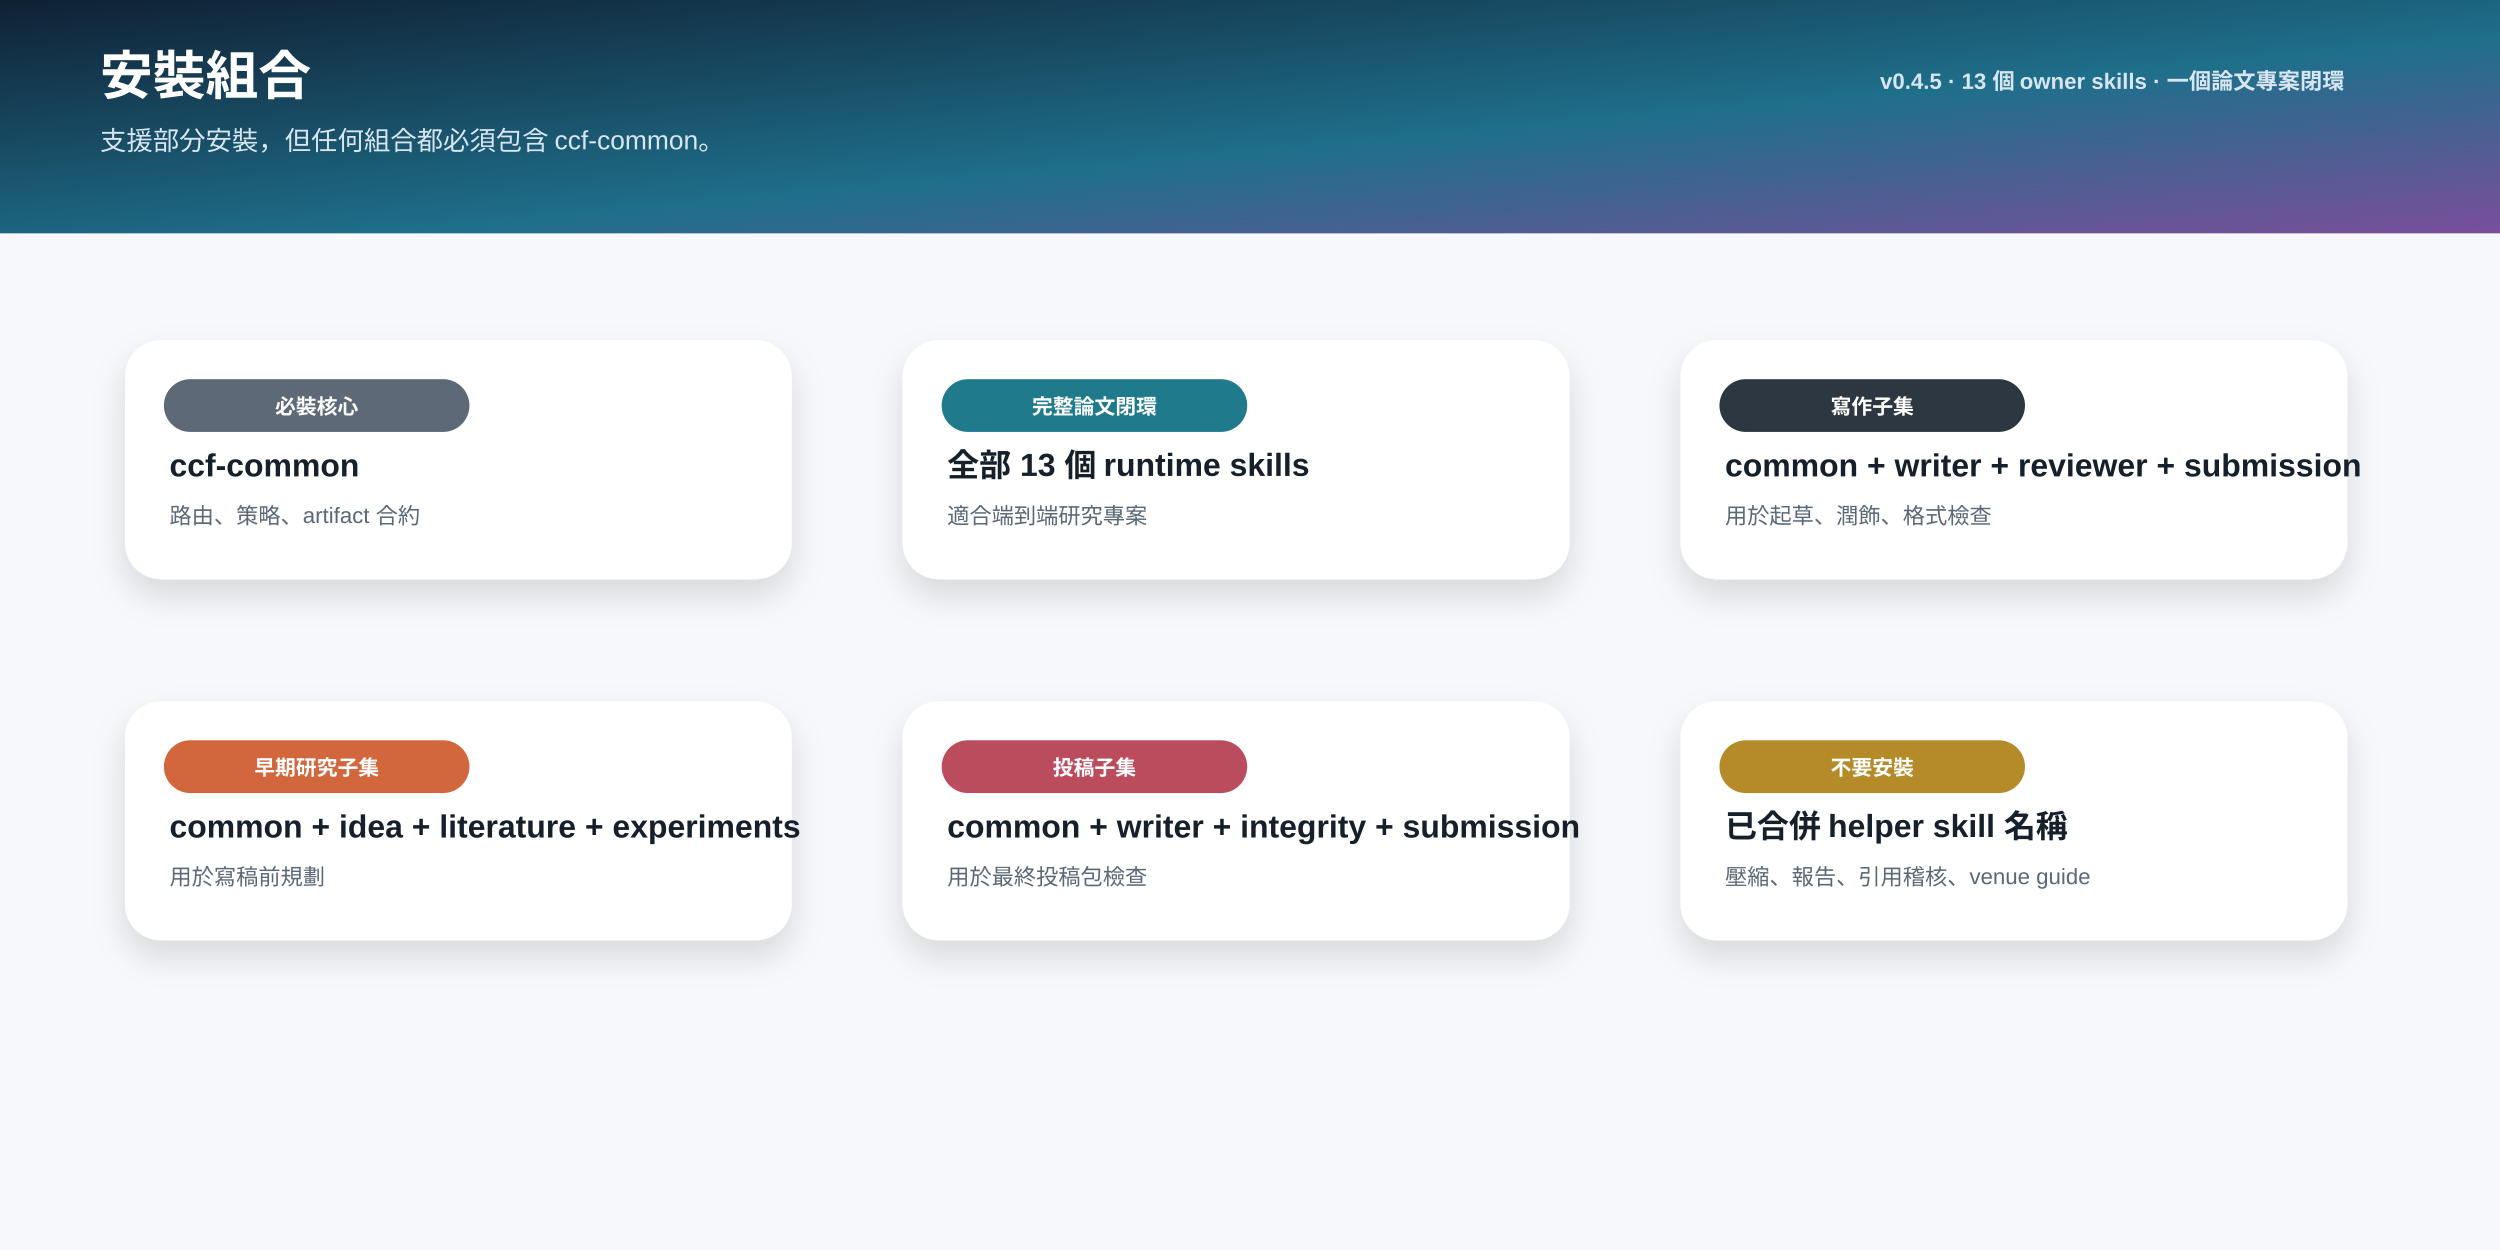
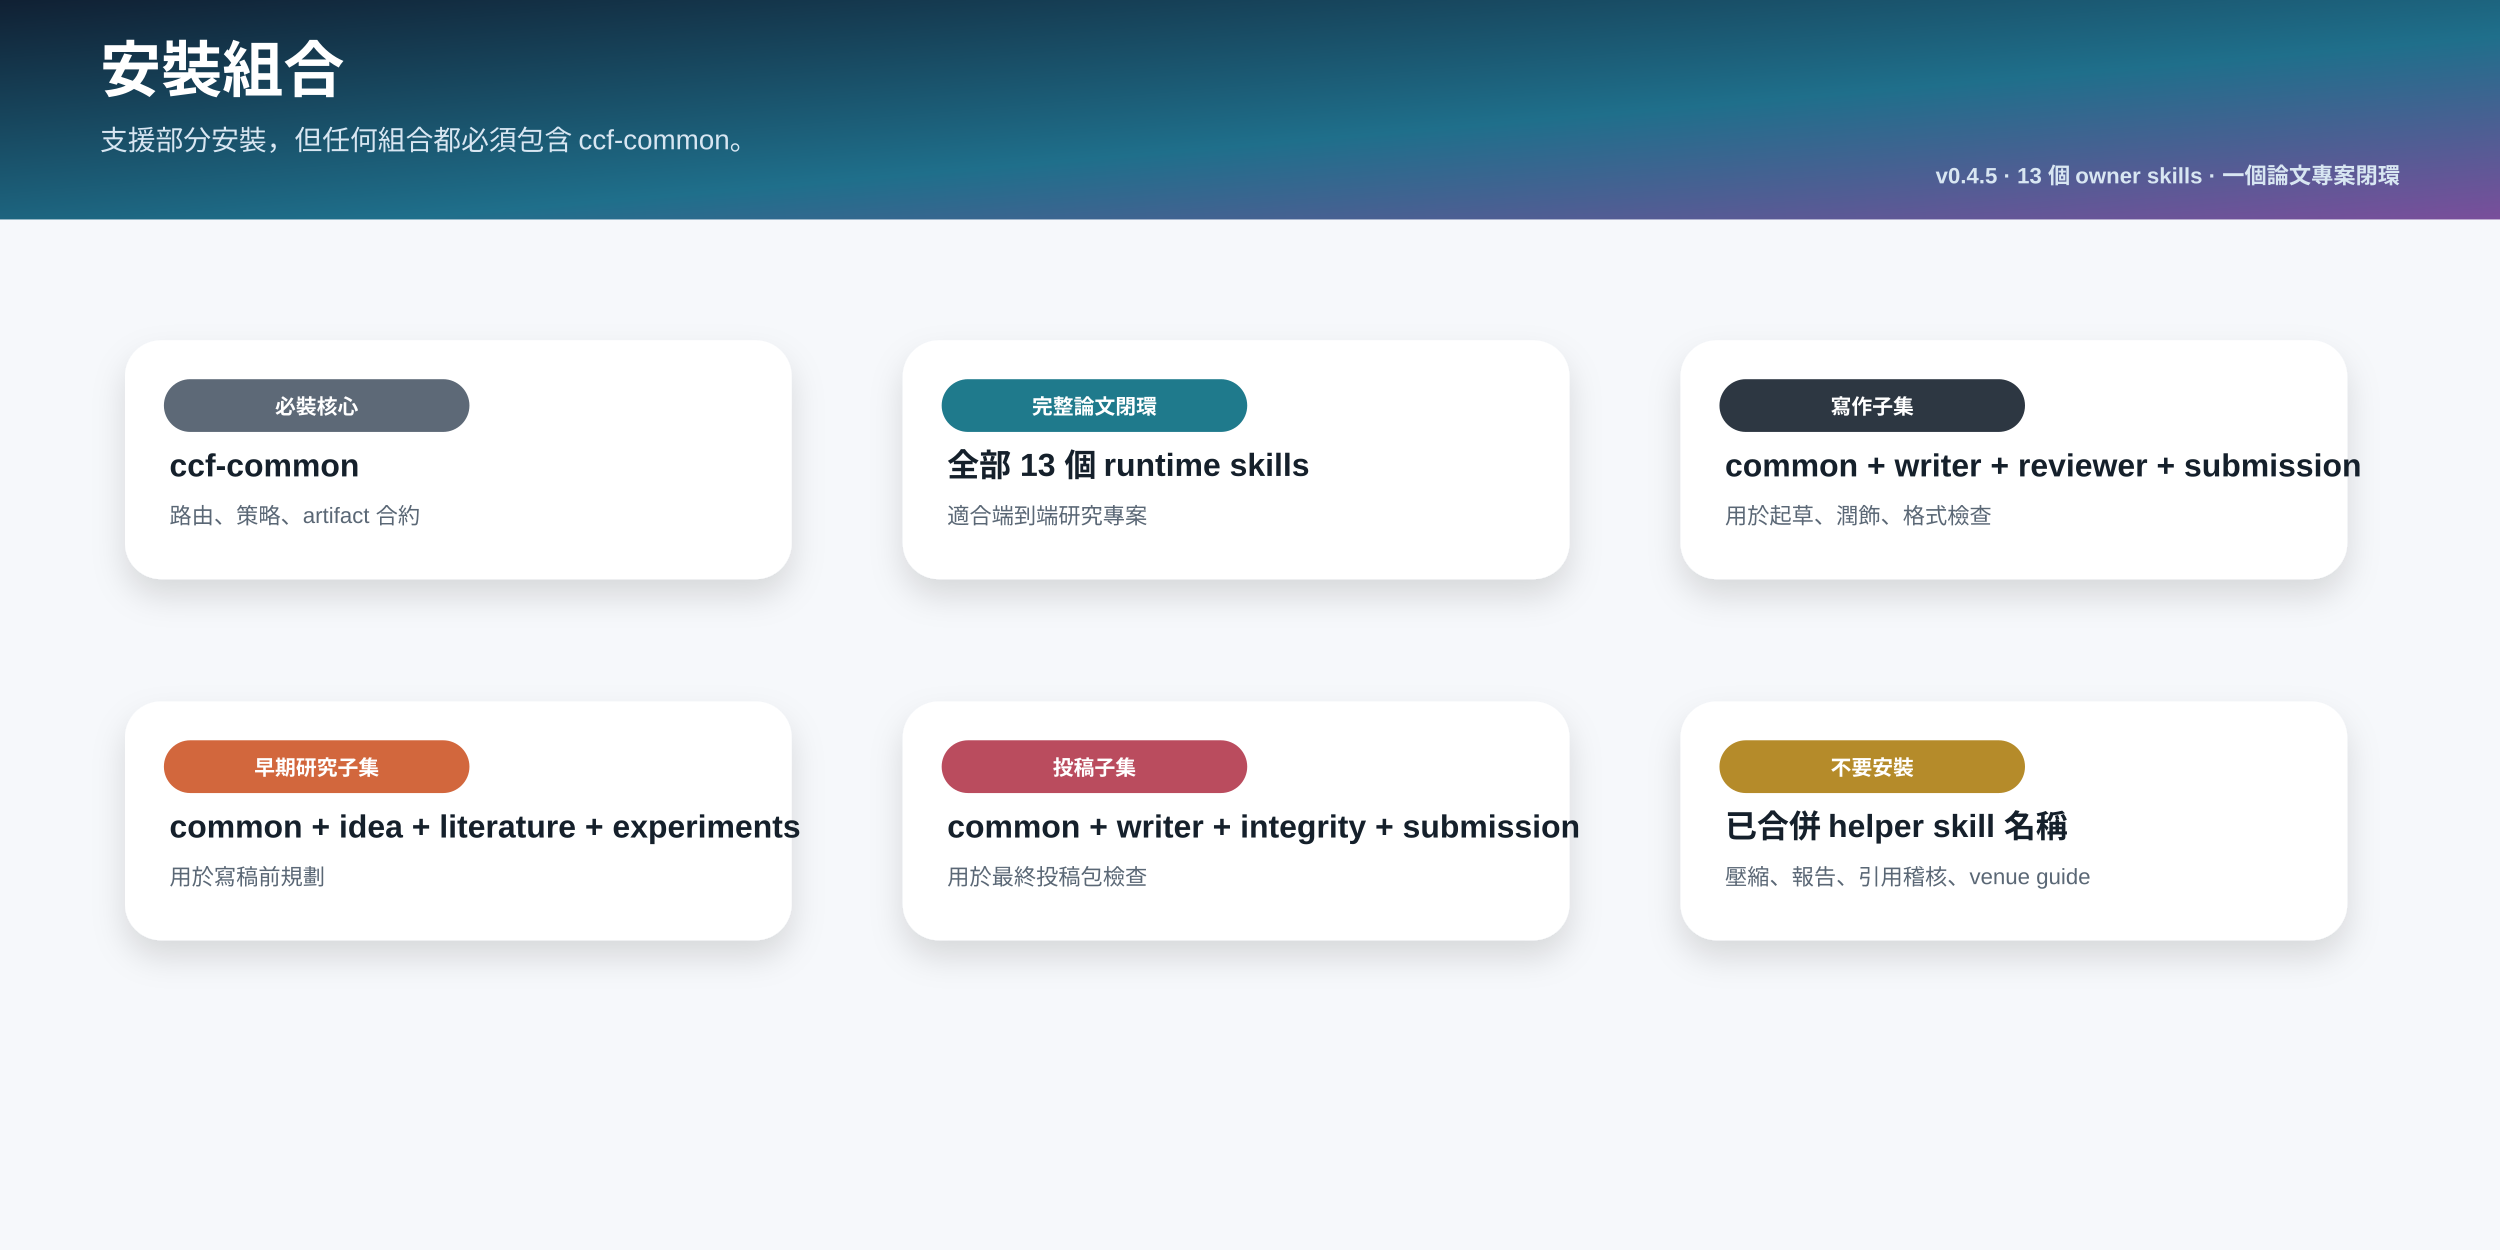
<svg xmlns="http://www.w3.org/2000/svg" width="1800" height="900" viewBox="0 0 1800 900">
  <defs>
    <linearGradient id="header" x1="0" y1="0" x2="1" y2="1">
      <stop offset="0" stop-color="#102033" />
      <stop offset="0.58" stop-color="#1F6F8B" />
      <stop offset="1" stop-color="#7A4E9B" />
    </linearGradient>
    <filter id="shadow" x="-20%" y="-20%" width="140%" height="160%">
      <feDropShadow dx="0" dy="12" stdDeviation="12" flood-color="#0B1826" flood-opacity="0.13" />
    </filter>
    <marker id="arrow" markerWidth="13" markerHeight="13" refX="11" refY="6.5" orient="auto">
      <path d="M2,2 L11,6.5 L2,11 Z" fill="#7B8794" />
    </marker>
  </defs>
  <style>text{font-family:Microsoft JhengHei, Segoe UI, Arial, sans-serif;dominant-baseline:auto} .mono{font-family:Consolas,Menlo,monospace}</style>
  <rect x="0" y="0" width="1800" height="900" rx="0" fill="#F6F8FB" stroke="none" stroke-width="2" />
-   <rect x="0" y="0" width="1800" height="168" rx="0" fill="url(#header)" stroke="none" stroke-width="2" />
-   <text x="72" y="68" font-size="38" font-weight="850" fill="#FFFFFF" text-anchor="start">安裝組合</text>
-   <text x="72" y="108" font-size="19" font-weight="500" fill="#D8E6F2" text-anchor="start">支援部分安裝，但任何組合都必須包含 ccf-common。</text>
-   <text x="1688" y="64" font-size="16" font-weight="650" fill="#D8E6F2" text-anchor="end">v0.4.5 · 13 個 owner skills · 一個論文專案閉環</text>
+   <rect x="0" y="0" width="1800" height="158" rx="0" fill="url(#header)" stroke="none" stroke-width="2" />
+   <text x="72" y="66" font-size="44" font-weight="850" fill="#FFFFFF" text-anchor="start">安裝組合</text>
+   <text x="72" y="108" font-size="20" font-weight="500" fill="#D8E6F2" text-anchor="start">支援部分安裝，但任何組合都必須包含 ccf-common。</text>
+   <text x="1728" y="132" font-size="16" font-weight="650" fill="#D8E6F2" text-anchor="end">v0.4.5 · 13 個 owner skills · 一個論文專案閉環</text>
  <rect x="90" y="245" width="480" height="172" rx="26" fill="#FFFFFF" stroke="none" stroke-width="2" filter="url(#shadow)" />
  <rect x="118" y="273" width="220" height="38" rx="19" fill="#5D6977" stroke="none" stroke-width="2" />
  <text x="228" y="298" font-size="15" font-weight="760" fill="#FFFFFF" text-anchor="middle">必裝核心</text>
  <text x="122" y="343" font-size="23" font-weight="820" fill="#15202B" text-anchor="start">ccf-common</text>
  <text x="122" y="377" font-size="16" font-weight="520" fill="#5A6775" text-anchor="start">路由、策略、artifact 合約</text>
  <rect x="650" y="245" width="480" height="172" rx="26" fill="#FFFFFF" stroke="none" stroke-width="2" filter="url(#shadow)" />
  <rect x="678" y="273" width="220" height="38" rx="19" fill="#1F7A8C" stroke="none" stroke-width="2" />
  <text x="788" y="298" font-size="15" font-weight="760" fill="#FFFFFF" text-anchor="middle">完整論文閉環</text>
  <text x="682" y="343" font-size="23" font-weight="820" fill="#15202B" text-anchor="start">全部 13 個 runtime skills</text>
  <text x="682" y="377" font-size="16" font-weight="520" fill="#5A6775" text-anchor="start">適合端到端研究專案</text>
  <rect x="1210" y="245" width="480" height="172" rx="26" fill="#FFFFFF" stroke="none" stroke-width="2" filter="url(#shadow)" />
  <rect x="1238" y="273" width="220" height="38" rx="19" fill="#2D3742" stroke="none" stroke-width="2" />
  <text x="1348" y="298" font-size="15" font-weight="760" fill="#FFFFFF" text-anchor="middle">寫作子集</text>
  <text x="1242" y="343" font-size="23" font-weight="820" fill="#15202B" text-anchor="start">common + writer + reviewer + submission</text>
  <text x="1242" y="377" font-size="16" font-weight="520" fill="#5A6775" text-anchor="start">用於起草、潤飾、格式檢查</text>
  <rect x="90" y="505" width="480" height="172" rx="26" fill="#FFFFFF" stroke="none" stroke-width="2" filter="url(#shadow)" />
  <rect x="118" y="533" width="220" height="38" rx="19" fill="#D2673D" stroke="none" stroke-width="2" />
  <text x="228" y="558" font-size="15" font-weight="760" fill="#FFFFFF" text-anchor="middle">早期研究子集</text>
  <text x="122" y="603" font-size="23" font-weight="820" fill="#15202B" text-anchor="start">common + idea + literature + experiments</text>
  <text x="122" y="637" font-size="16" font-weight="520" fill="#5A6775" text-anchor="start">用於寫稿前規劃</text>
  <rect x="650" y="505" width="480" height="172" rx="26" fill="#FFFFFF" stroke="none" stroke-width="2" filter="url(#shadow)" />
  <rect x="678" y="533" width="220" height="38" rx="19" fill="#BA4C5E" stroke="none" stroke-width="2" />
  <text x="788" y="558" font-size="15" font-weight="760" fill="#FFFFFF" text-anchor="middle">投稿子集</text>
  <text x="682" y="603" font-size="23" font-weight="820" fill="#15202B" text-anchor="start">common + writer + integrity + submission</text>
  <text x="682" y="637" font-size="16" font-weight="520" fill="#5A6775" text-anchor="start">用於最終投稿包檢查</text>
  <rect x="1210" y="505" width="480" height="172" rx="26" fill="#FFFFFF" stroke="none" stroke-width="2" filter="url(#shadow)" />
  <rect x="1238" y="533" width="220" height="38" rx="19" fill="#B58B2A" stroke="none" stroke-width="2" />
  <text x="1348" y="558" font-size="15" font-weight="760" fill="#FFFFFF" text-anchor="middle">不要安裝</text>
  <text x="1242" y="603" font-size="23" font-weight="820" fill="#15202B" text-anchor="start">已合併 helper skill 名稱</text>
  <text x="1242" y="637" font-size="16" font-weight="520" fill="#5A6775" text-anchor="start">壓縮、報告、引用稽核、venue guide</text>
</svg>
